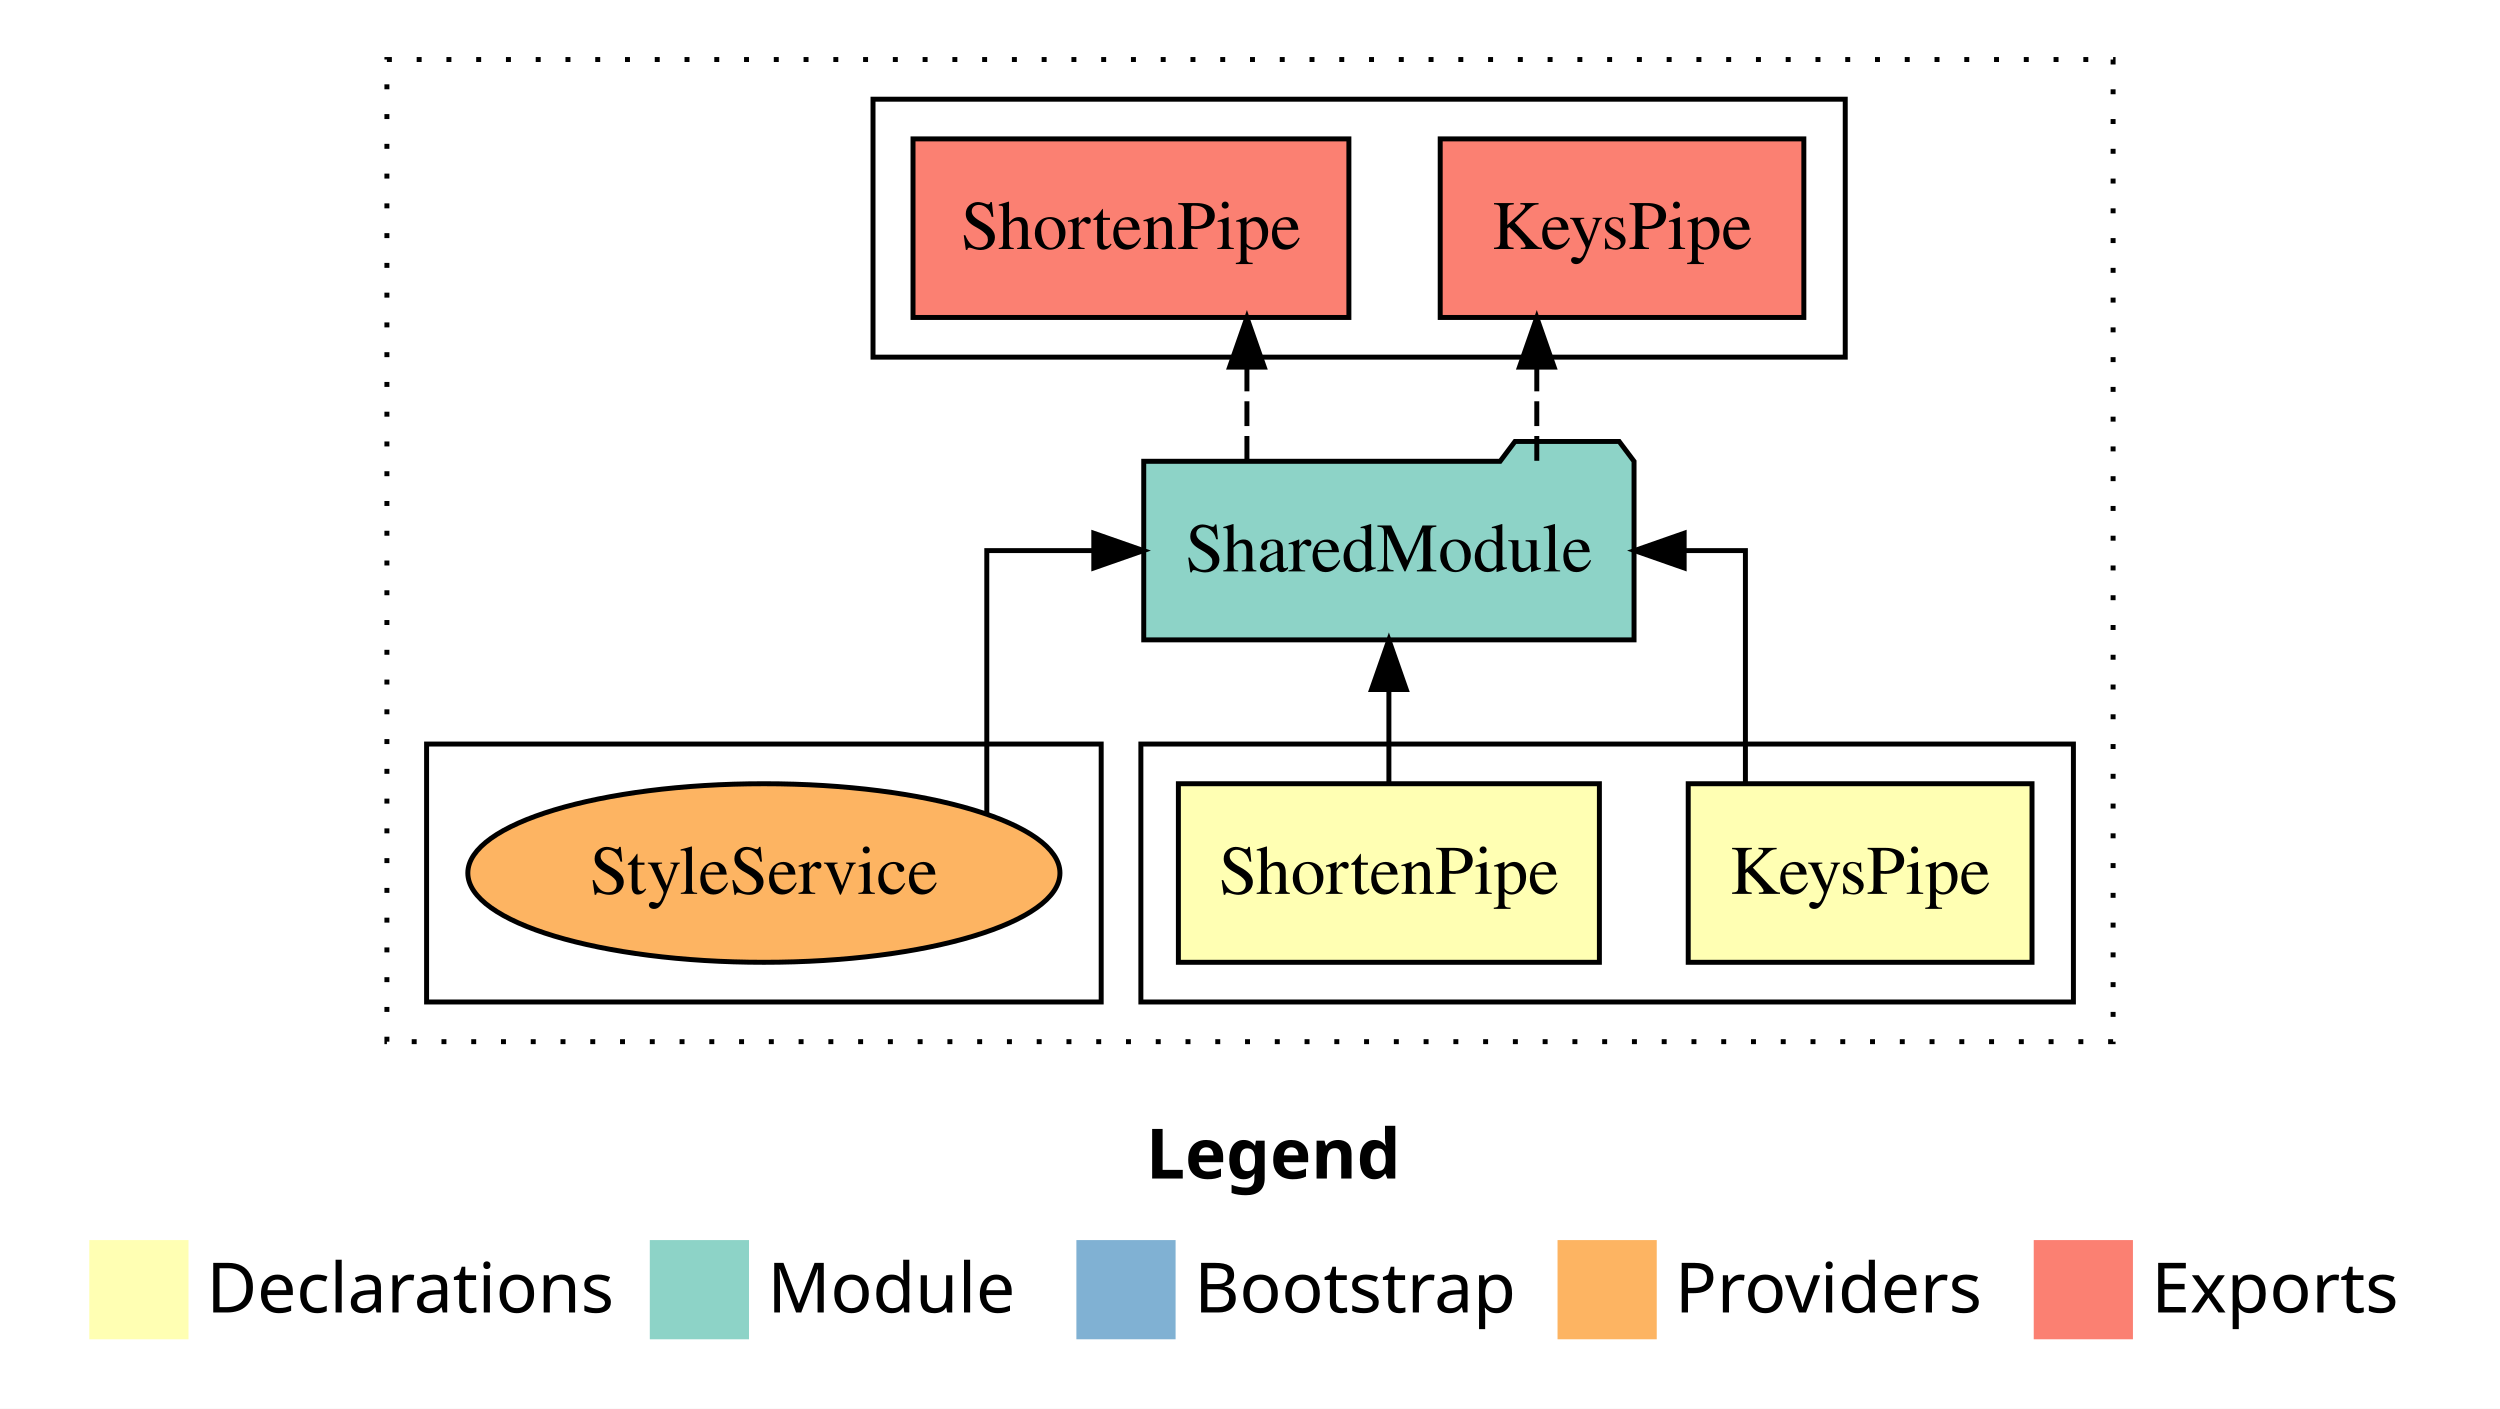
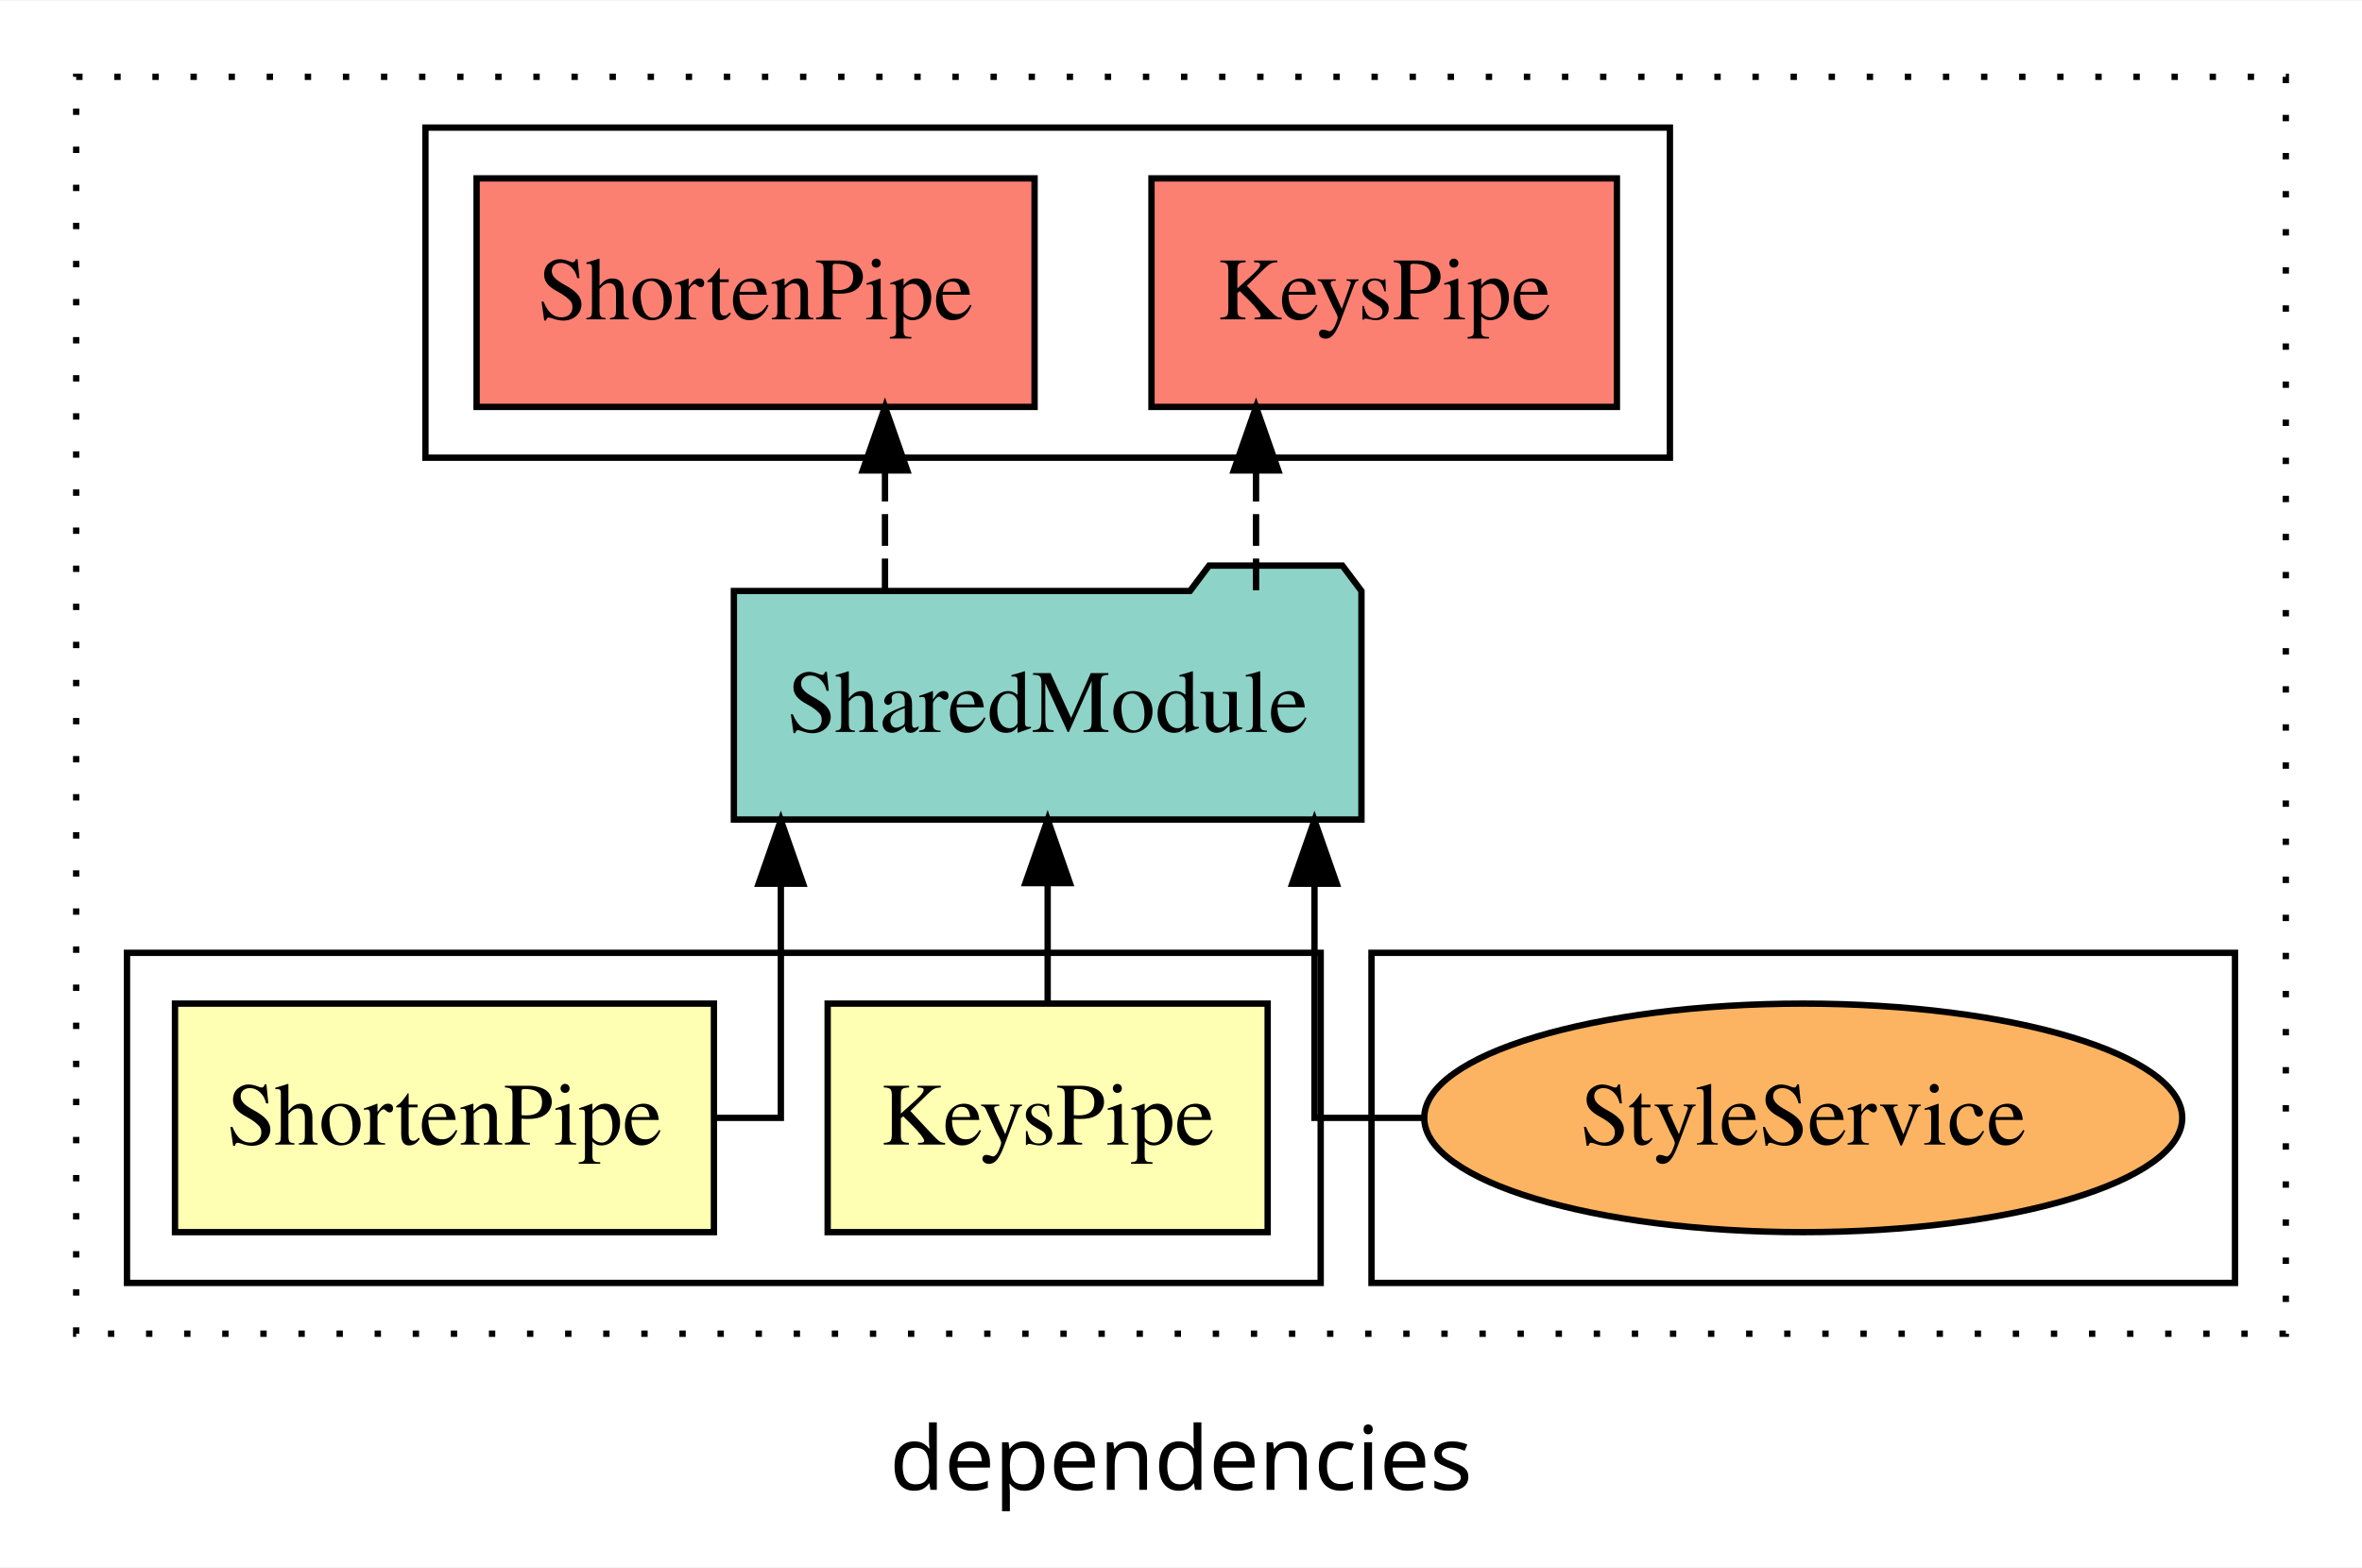
- <svg xmlns="http://www.w3.org/2000/svg" width="504pt" height="284pt" viewBox="0.00 0.00 504.00 284.00">
-   <g id="graph0" class="graph" transform="scale(1 1) rotate(0) translate(4 280)">
-     <polygon fill="#ffffff" stroke="transparent" points="-4,4 -4,-280 500,-280 500,4 -4,4" />
-     <text text-anchor="start" x="227.009" y="-42.4" font-family="sans-serif" font-weight="bold" font-size="14.00" fill="#000000">Legend</text>
-     <polygon fill="#ffffb3" stroke="transparent" points="14,-10 14,-30 34,-30 34,-10 14,-10" />
-     <text text-anchor="start" x="37.629" y="-15.4" font-family="sans-serif" font-size="14.00" fill="#000000">  Declarations</text>
-     <polygon fill="#8dd3c7" stroke="transparent" points="127,-10 127,-30 147,-30 147,-10 127,-10" />
-     <text text-anchor="start" x="150.725" y="-15.4" font-family="sans-serif" font-size="14.00" fill="#000000">  Module</text>
-     <polygon fill="#80b1d3" stroke="transparent" points="213,-10 213,-30 233,-30 233,-10 213,-10" />
-     <text text-anchor="start" x="236.781" y="-15.4" font-family="sans-serif" font-size="14.00" fill="#000000">  Bootstrap</text>
-     <polygon fill="#fdb462" stroke="transparent" points="310,-10 310,-30 330,-30 330,-10 310,-10" />
-     <text text-anchor="start" x="333.673" y="-15.4" font-family="sans-serif" font-size="14.00" fill="#000000">  Providers</text>
-     <polygon fill="#fb8072" stroke="transparent" points="406,-10 406,-30 426,-30 426,-10 406,-10" />
-     <text text-anchor="start" x="429.726" y="-15.4" font-family="sans-serif" font-size="14.00" fill="#000000">  Exports</text>
+ <svg xmlns="http://www.w3.org/2000/svg" width="372pt" height="247pt" viewBox="0.00 0.00 372.00 246.80">
+   <g id="graph0" class="graph" transform="scale(1 1) rotate(0) translate(4 242.8)">
+     <polygon fill="white" stroke="transparent" points="-4,4 -4,-242.8 368,-242.8 368,4 -4,4" />
+     <text text-anchor="middle" x="182" y="-8.2" font-family="sans-serif" font-size="14.00">dependencies</text>
    <g id="clust1" class="cluster">
-       <polygon fill="none" stroke="#000000" stroke-dasharray="1,5" points="74,-70 74,-268 422,-268 422,-70 74,-70" />
+       <polygon fill="none" stroke="black" stroke-dasharray="1,5" points="8,-32.8 8,-230.8 356,-230.8 356,-32.8 8,-32.8" />
+     </g>
+     <g id="clust6" class="cluster">
+       <polygon fill="none" stroke="black" points="63,-170.8 63,-222.8 259,-222.8 259,-170.8 63,-170.8" />
+     </g>
+     <g id="clust8" class="cluster">
+       <polygon fill="none" stroke="black" points="212,-40.8 212,-92.8 348,-92.8 348,-40.8 212,-40.8" />
    </g>
    <g id="clust2" class="cluster">
-       <polygon fill="none" stroke="#000000" points="226,-78 226,-130 414,-130 414,-78 226,-78" />
-     </g>
-     <g id="clust6" class="cluster">
-       <polygon fill="none" stroke="#000000" points="172,-208 172,-260 368,-260 368,-208 172,-208" />
-     </g>
-     <g id="clust8" class="cluster">
-       <polygon fill="none" stroke="#000000" points="82,-78 82,-130 218,-130 218,-78 82,-78" />
+       <polygon fill="none" stroke="black" points="16,-40.8 16,-92.8 204,-92.8 204,-40.8 16,-40.8" />
    </g>
    <g id="node1" class="node">
-       <polygon fill="#ffffb3" stroke="#000000" points="405.654,-122 336.346,-122 336.346,-86 405.654,-86 405.654,-122" />
-       <text text-anchor="middle" x="371" y="-99.8" font-family="Times,serif" font-size="14.00" fill="#000000">KeysPipe</text>
+       <polygon fill="#ffffb3" stroke="black" points="195.65,-84.8 126.35,-84.8 126.35,-48.8 195.65,-48.8 195.65,-84.8" />
+       <text text-anchor="middle" x="161" y="-62.6" font-family="Times,serif" font-size="14.00">KeysPipe</text>
    </g>
    <g id="node3" class="node">
-       <polygon fill="#8dd3c7" stroke="#000000" points="325.423,-187 322.423,-191 301.423,-191 298.423,-187 226.577,-187 226.577,-151 325.423,-151 325.423,-187" />
-       <text text-anchor="middle" x="276" y="-164.8" font-family="Times,serif" font-size="14.00" fill="#000000">SharedModule</text>
+       <polygon fill="#8dd3c7" stroke="black" points="210.42,-149.8 207.42,-153.8 186.42,-153.8 183.42,-149.8 111.58,-149.8 111.58,-113.8 210.42,-113.8 210.42,-149.8" />
+       <text text-anchor="middle" x="161" y="-127.6" font-family="Times,serif" font-size="14.00">SharedModule</text>
    </g>
    <g id="edge1" class="edge">
-       <path fill="none" stroke="#000000" d="M347.875,-122.106C347.875,-141.339 347.875,-169 347.875,-169 347.875,-169 335.527,-169 335.527,-169" />
-       <polygon fill="#000000" stroke="#000000" points="335.527,-165.5 325.527,-169 335.527,-172.5 335.527,-165.5" />
+       <path fill="none" stroke="black" d="M161,-84.91C161,-84.91 161,-103.79 161,-103.79" />
+       <polygon fill="black" stroke="black" points="157.5,-103.79 161,-113.79 164.5,-103.79 157.5,-103.79" />
    </g>
    <g id="node2" class="node">
-       <polygon fill="#ffffb3" stroke="#000000" points="318.437,-122 233.563,-122 233.563,-86 318.437,-86 318.437,-122" />
-       <text text-anchor="middle" x="276" y="-99.8" font-family="Times,serif" font-size="14.00" fill="#000000">ShortenPipe</text>
+       <polygon fill="#ffffb3" stroke="black" points="108.44,-84.8 23.56,-84.8 23.56,-48.8 108.44,-48.8 108.44,-84.8" />
+       <text text-anchor="middle" x="66" y="-62.6" font-family="Times,serif" font-size="14.00">ShortenPipe</text>
    </g>
    <g id="edge2" class="edge">
-       <path fill="none" stroke="#000000" d="M276,-122.106C276,-122.106 276,-140.991 276,-140.991" />
-       <polygon fill="#000000" stroke="#000000" points="272.5,-140.991 276,-150.991 279.5,-140.991 272.5,-140.991" />
+       <path fill="none" stroke="black" d="M108.26,-66.8C114.55,-66.8 118.98,-66.8 118.98,-66.8 118.98,-66.8 118.98,-103.69 118.98,-103.69" />
+       <polygon fill="black" stroke="black" points="115.48,-103.69 118.98,-113.69 122.48,-103.69 115.48,-103.69" />
    </g>
    <g id="node4" class="node">
-       <polygon fill="#fb8072" stroke="#000000" points="359.654,-252 286.346,-252 286.346,-216 359.654,-216 359.654,-252" />
-       <text text-anchor="middle" x="323" y="-229.8" font-family="Times,serif" font-size="14.00" fill="#000000">KeysPipe </text>
+       <polygon fill="#fb8072" stroke="black" points="250.65,-214.8 177.35,-214.8 177.35,-178.8 250.65,-178.8 250.65,-214.8" />
+       <text text-anchor="middle" x="214" y="-192.6" font-family="Times,serif" font-size="14.00">KeysPipe </text>
    </g>
    <g id="edge3" class="edge">
-       <path fill="none" stroke="#000000" stroke-dasharray="5,2" d="M305.817,-187.106C305.817,-187.106 305.817,-205.991 305.817,-205.991" />
-       <polygon fill="#000000" stroke="#000000" points="302.317,-205.991 305.817,-215.991 309.317,-205.991 302.317,-205.991" />
+       <path fill="none" stroke="black" stroke-dasharray="5,2" d="M193.82,-149.91C193.82,-149.91 193.82,-168.79 193.82,-168.79" />
+       <polygon fill="black" stroke="black" points="190.32,-168.79 193.82,-178.79 197.32,-168.79 190.32,-168.79" />
    </g>
    <g id="node5" class="node">
-       <polygon fill="#fb8072" stroke="#000000" points="267.936,-252 180.064,-252 180.064,-216 267.936,-216 267.936,-252" />
-       <text text-anchor="middle" x="224" y="-229.8" font-family="Times,serif" font-size="14.00" fill="#000000">ShortenPipe </text>
+       <polygon fill="#fb8072" stroke="black" points="158.94,-214.8 71.06,-214.8 71.06,-178.8 158.94,-178.8 158.94,-214.8" />
+       <text text-anchor="middle" x="115" y="-192.6" font-family="Times,serif" font-size="14.00">ShortenPipe </text>
    </g>
    <g id="edge4" class="edge">
-       <path fill="none" stroke="#000000" stroke-dasharray="5,2" d="M247.379,-187.106C247.379,-187.106 247.379,-205.991 247.379,-205.991" />
-       <polygon fill="#000000" stroke="#000000" points="243.879,-205.991 247.379,-215.991 250.879,-205.991 243.879,-205.991" />
+       <path fill="none" stroke="black" stroke-dasharray="5,2" d="M135.38,-149.91C135.38,-149.91 135.38,-168.79 135.38,-168.79" />
+       <polygon fill="black" stroke="black" points="131.88,-168.79 135.38,-178.79 138.88,-168.79 131.88,-168.79" />
    </g>
    <g id="node6" class="node">
-       <ellipse fill="#fdb462" stroke="#000000" cx="150" cy="-104" rx="59.686" ry="18" />
-       <text text-anchor="middle" x="150" y="-99.8" font-family="Times,serif" font-size="14.00" fill="#000000">StyleService</text>
+       <ellipse fill="#fdb462" stroke="black" cx="280" cy="-66.8" rx="59.69" ry="18" />
+       <text text-anchor="middle" x="280" y="-62.6" font-family="Times,serif" font-size="14.00">StyleService</text>
    </g>
    <g id="edge5" class="edge">
-       <path fill="none" stroke="#000000" d="M194.937,-115.922C194.937,-134.687 194.937,-169 194.937,-169 194.937,-169 216.51,-169 216.51,-169" />
-       <polygon fill="#000000" stroke="#000000" points="216.51,-172.5 226.51,-169 216.51,-165.5 216.51,-172.5" />
+       <path fill="none" stroke="black" d="M220.1,-66.8C210.17,-66.8 203.02,-66.8 203.02,-66.8 203.02,-66.8 203.02,-103.69 203.02,-103.69" />
+       <polygon fill="black" stroke="black" points="199.52,-103.69 203.02,-113.69 206.52,-103.69 199.52,-103.69" />
    </g>
  </g>
</svg>
